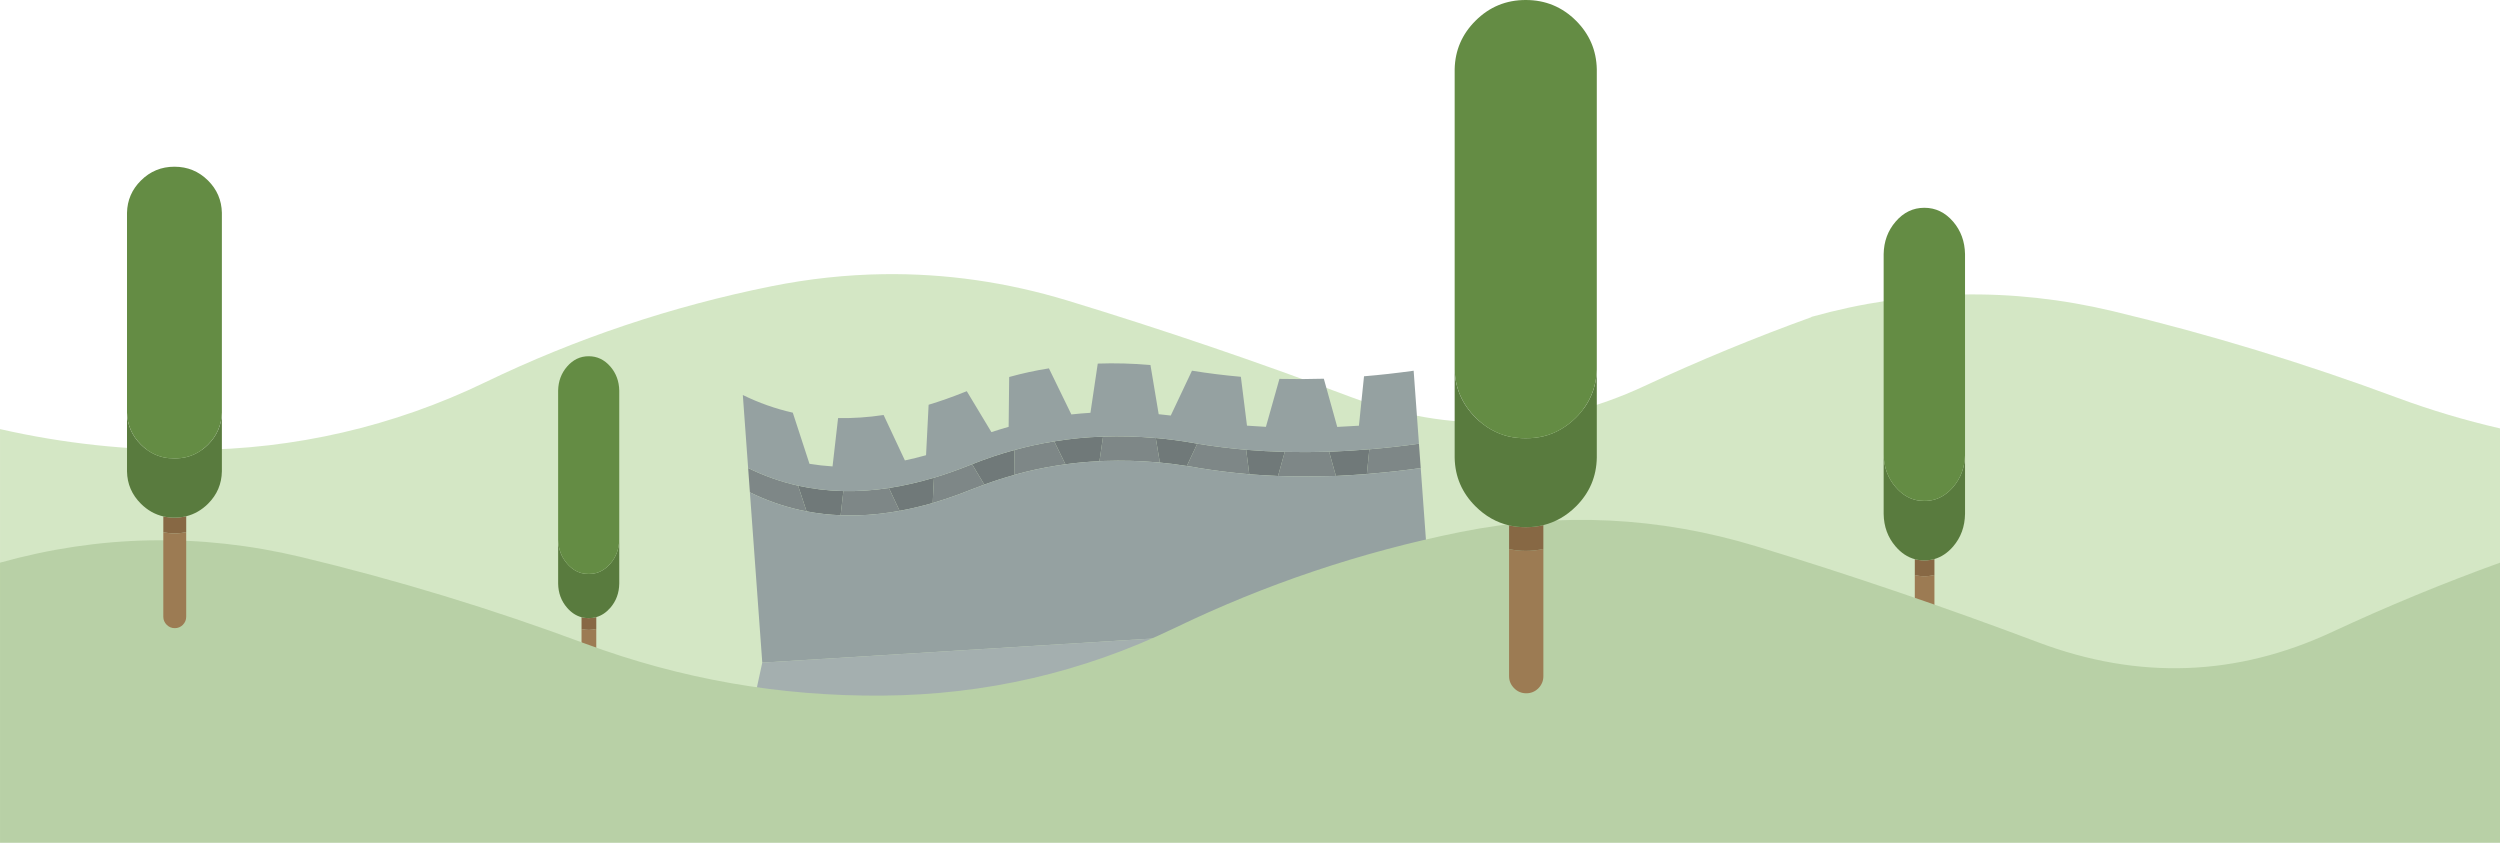
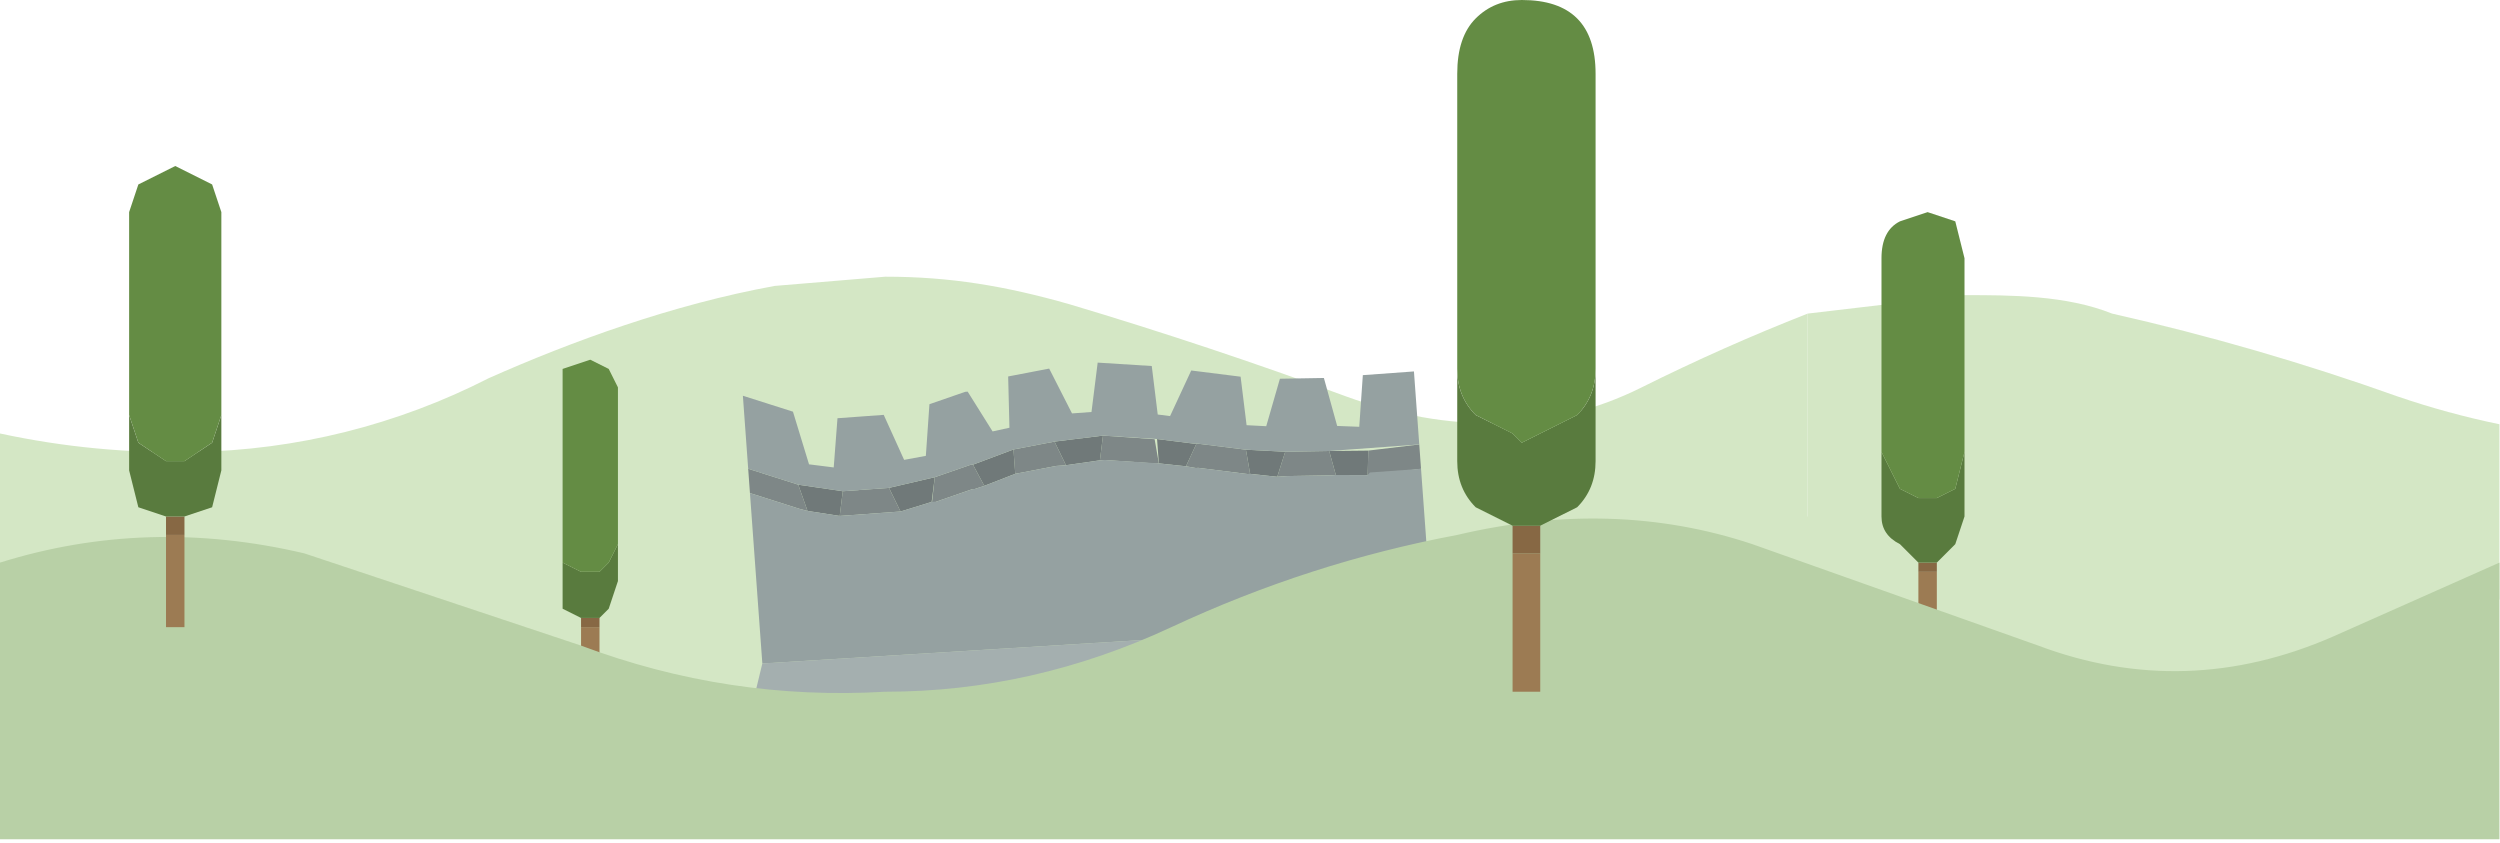
<svg xmlns="http://www.w3.org/2000/svg" width="931.247" height="313.948" viewBox="0 0 271.061 91.382">
  <g fill="#d4e7c5">
-     <path d="M212.692 31.933c-5.441.104-10.867.91-16.276 2.42v30.374h74.647V46.45a90.93 90.93 0 0 1-11.118-3.317 266.51 266.51 0 0 0-30.882-9.402c-5.473-1.302-10.929-1.902-16.37-1.798z" />
-     <path d="M95.786 29.728c-4.029.057-8.078.493-12.145 1.308-10.828 2.181-21.181 5.656-31.059 10.424a73.49 73.49 0 0 1-31.669 7.318A90.41 90.41 0 0 1 .002 46.524v18.214h196.464V34.363a220.79 220.79 0 0 0-18.182 7.497c-10.403 4.851-21.046 5.232-31.928 1.146a503.28 503.28 0 0 0-30.584-10.41c-6.609-2.008-13.271-2.964-19.986-2.868z" />
-     <path d="M35.672 55.624H268.75v24.404H35.672z" />
+     <path d="m213 32-17 2v31h75V46a91 91 0 0 1-11-3 267 267 0 0 0-31-9c-5-2-11-2-16-2z" />
+     <path d="m96 30-12 1c-11 2-22 6-31 10a73 73 0 0 1-32 8 90 90 0 0 1-21-2v18h196V34a221 221 0 0 0-18 8c-10 5-21 5-32 1a503 503 0 0 0-30-10c-7-2-13-3-20-3z" />
+     <path d="M36 56h233v24H36z" />
  </g>
  <g transform="matrix(.263887 -.019182 .019182 .263887 -147.2798 182.2942)">
-     <path fill="#a4afaf" d="M897-353.35l-7.5 25.5h294.4l-12-22.5z" />
-     <path fill="#707979" d="M953.95-420.95l3.7 9.65q6.7-.75 13.75-2.2l1.25-10.3q-9.6 2.1-18.7 2.85m-37.05-3.65l2.7 10.75q6.7 1.8 13.8 2.6l1.85-9.8q-9.5-.9-18.35-3.55m234.55 2.1q-8.4.1-16.5-.2l2.05 10.1q6.25.15 12.7.15l1.75-10.05m-50.35-3.45l.55 10.1q5.75.85 11.7 1.55l3.45-9.65q-8-.8-15.7-2m-24.75 4.85l4.95-8.8q-.85-.25-1.7-.45-7.6-1.9-15.1-3.1l.95 10.15q5.4.9 10.9 2.2m-49.55-4.3q6.95-.45 14-.25l2.2-9.95q-10.15-.4-20.1.5l3.9 9.7m-21.25 2.85l.85-10.2q-8.95 1.75-17.75 4.55l4.4 8.7q6.2-1.8 12.5-3.05z" />
-     <path fill="#7e8787" d="M933.4-411.25q.9.1 1.85.2 9.05.85 18.7.1 1.85-.15 3.7-.35l-3.7-9.65q-9.65.75-18.7-.1l-1.85 9.8M897-423.3q9.5 5.55 19.9 8.7 1.3.4 2.7.75l-2.7-10.75q-10.4-3.15-19.9-8.7v10m252.7 10.85q.85-.05 1.75-.05 10.05-.1 20.45-.8v-10q-10.4.7-20.45.8l-1.75 10.05m-32.9-11.5l-3.45 9.65q1.7.2 3.45.35 8.9.85 18.15 1.25 1 .05 2.05.1l-2.05-10.1q-9.25-.4-18.15-1.25m-35.5-5.95l-4.95 8.8q1.6.35 3.25.75.85.2 1.7.45 9.65 2.3 19.8 3.95.25.05.55.1l-.55-10.1q-10.15-1.65-19.8-3.95m-40.5 4.25q1.1 0 2.2.05 10.65.4 21.5 2.15.45.1.95.15l-.95-10.15q-10.85-1.75-21.5-2.15l-2.2 9.95m-53.15-2.25q-7.65 2.45-15 4.1l-1.25 10.3q.6-.15 1.25-.3 7.35-1.65 15-4.1.5-.15 1-.3 2.2-.7 4.4-1.3l-4.4-8.7q-.5.15-1 .3m17.9 5.35q.45-.1.85-.2 8.2-1.65 16.5-2.35 1.95-.2 3.9-.3l-3.9-9.7q-8.3.7-16.5 2.35z" />
-     <path fill="#95a1a1" d="M1006.4-422.75q-.4.1-.85.2-6.3 1.25-12.5 3.05-2.2.6-4.4 1.3-.5.15-1 .3-7.65 2.45-15 4.1-.65.15-1.25.3-7.05 1.45-13.75 2.2-1.85.2-3.7.35-9.65.75-18.7-.1-.95-.1-1.85-.2-7.1-.8-13.8-2.6-1.4-.35-2.7-.75-10.4-3.15-19.9-8.7v69.95l274.9 3v-62.95q-10.4.7-20.45.8-.9 0-1.75.05-6.45 0-12.7-.15-1.05-.05-2.05-.1-9.25-.4-18.15-1.25-1.75-.15-3.45-.35-5.95-.7-11.7-1.55-.3-.05-.55-.1-10.15-1.65-19.8-3.95-.85-.25-1.7-.45-1.65-.4-3.25-.75-5.5-1.3-10.9-2.2-.5-.05-.95-.15-10.85-1.75-21.5-2.15-1.1-.05-2.2-.05-7.05-.2-14 .25-1.95.1-3.9.3-8.3.7-16.5 2.35m24.3-22.85l-7.8-19.5q-8.3.7-16.5 2.35l-1.7 20.35q-3.6.75-7.2 1.65l-8.85-17.45q-.5.15-1 .3-7.65 2.45-15 4.1l-2.55 20.55q-4.45.9-8.8 1.5l-7.35-19.2q-9.65.75-18.7-.1l-3.7 19.6q-4.75-.65-9.35-1.75l-5.3-21.4q-10.4-3.15-19.9-8.7v30q9.5 5.55 19.9 8.7 8.85 2.65 18.35 3.55 9.05.85 18.7.1 9.1-.75 18.7-2.85 7.35-1.65 15-4.1.5-.15 1-.3 8.8-2.8 17.75-4.55 8.2-1.65 16.5-2.35 9.95-.9 20.1-.5 10.65.4 21.5 2.15 7.5 1.2 15.1 3.1.85.2 1.7.45 9.65 2.3 19.8 3.95 7.7 1.2 15.7 2 8.9.85 18.15 1.25 8.1.3 16.5.2 10.05-.1 20.45-.8v-30q-10.4.7-20.45.8l-3.55 20.05q-4.5-.05-8.9-.15l-4.05-20.1q-9.25-.4-18.15-1.25l-6.95 19.2q-3.9-.5-7.7-1.05l-1.05-20.15q-10.15-1.65-19.8-3.95l-10 17.7q-2.45-.5-4.9-.9l-1.9-20.35q-10.85-1.75-21.5-2.15l-4.45 19.9q-3.95-.05-7.85.1z" />
+     <path fill="#a4afaf" d="m897-353-8 25h295l-12-22z" />
+     <path fill="#707979" d="m954-421 4 10 13-3 2-10-19 3m-37-4 3 11 13 3 2-10-18-4m234 3-16-1 2 10 13 1 1-10m-50-4 1 10 11 2 4-10-16-2m-25 5 5-9h-1l-15-3v10l11 2m-49-4 14-1 2-10-20 1 4 10m-21 2v-10l-17 5 4 9 13-4z" />
+     <path fill="#7e8787" d="M933-411h25l-4-10h-19l-2 10m-36-12 20 8 3 1-3-11-20-8v10m253 11h1l21-1v-10l-21 1-1 10m-33-12-4 10h4l18 1h2l-2-10-18-1m-36-6-5 9 4 1h1l20 4h1l-1-10-20-4m-40 4h2l21 3h1l-1-10-21-3-2 10m-53-2-15 4-2 11 2-1 15-4h1l4-1-4-9h-1m18 5 17-2h4l-4-10-17 2z" />
+     <path fill="#95a1a1" d="m1006-423-13 4-4 1h-1l-15 4h-2l-13 3h-25l-13-3-3-1-20-8v70l275 3v-63h-21l-1 1-13-1h-2l-18-1h-4l-11-2h-1l-20-4h-1l-4-1-11-2-22-3h-2l-14 1h-4l-17 2m25-23-8-19-17 2-1 21-7 1-9-17h-1l-15 4-3 21-9 1-7-19h-19l-3 20-10-2-5-22-20-8v30l20 8 18 4h19l19-3 15-4h1l17-5 17-2 20-1 22 3 15 3h1l20 4 16 2 18 1h37v-30h-21l-3 21-9-1-4-20-18-1-7 19-8-1-1-20-20-4-10 18-5-1-1-20-22-3-4 20h-8z" />
  </g>
-   <path fill="#9c7b53" d="M63.832 68.297h-.006q-.404 0-.774-.099v6.848q0 .375.239.651.233.269.563.269.33 0 .563-.269.233-.276.233-.651v-6.854q-.387.105-.819.105z" />
-   <path fill="#876844" d="M63.053 66.923v1.275q.37.099.774.099h.006q.432 0 .819-.105V66.91q-.387.112-.819.112h-.006q-.404 0-.774-.099z" />
-   <path fill="#597b3e" d="M63.053 62.139q-.882-.237-1.564-1.025-.935-1.08-.973-2.583v4.745q.023 1.531.973 2.622.683.789 1.564 1.025.37.099.774.099h.006q.432 0 .819-.112.853-.243 1.524-1.012.944-1.091.967-2.622v-4.745q-.038 1.502-.967 2.583-.671.769-1.524 1.012-.387.105-.819.105h-.006q-.404 0-.774-.092z" />
-   <path fill="#648c44" d="M67.142 42.351q-.028-1.525-.967-2.609-.973-1.117-2.343-1.117h-.006q-1.371 0-2.338 1.117-.944 1.084-.973 2.609v16.18q.038 1.502.973 2.583.683.789 1.564 1.025.37.092.774.092h.006q.432 0 .819-.105.853-.243 1.524-1.012.929-1.08.967-2.583z" />
-   <path fill="#9c7b53" d="M208.649 62.478h-.008q-.538 0-1.03-.133v9.22q0 .504.318.876.311.363.75.363.439 0 .75-.363.311-.372.311-.876v-9.229q-.515.142-1.091.142z" />
-   <path fill="#876844" d="M207.612 60.629v1.717q.492.133 1.03.133h.008q.576 0 1.091-.142v-1.725q-.515.15-1.091.15h-.008q-.538 0-1.03-.133z" />
-   <path fill="#597b3e" d="M207.612 54.188q-1.174-.319-2.083-1.38-1.245-1.455-1.295-3.477v6.388q.03 2.062 1.295 3.53.909 1.062 2.083 1.38.492.133 1.03.133h.008q.576 0 1.091-.15 1.136-.327 2.03-1.363 1.257-1.469 1.287-3.53V49.33q-.05 2.023-1.287 3.477-.894 1.035-2.03 1.363-.515.142-1.091.142h-.008q-.538 0-1.03-.124z" />
-   <path fill="#648c44" d="M213.057 27.546q-.038-2.053-1.287-3.513-1.295-1.504-3.12-1.504h-.008q-1.825 0-3.113 1.504-1.257 1.46-1.295 3.513V49.33q.05 2.023 1.295 3.477.909 1.062 2.083 1.38.492.124 1.03.124h.008q.576 0 1.091-.142 1.136-.327 2.03-1.363 1.238-1.455 1.287-3.477z" />
-   <path fill="#b8d0a6" d="M252.898 68.504q-15.587 7.276-31.892 1.146-15.126-5.702-30.55-10.41-15.844-4.818-32.095-1.56-16.224 3.272-31.024 10.424-14.95 7.193-31.634 7.317-16.671.138-32.244-5.633-15.126-5.633-30.848-9.402-16.4-3.907-32.61.621v30.374h271.06V61.007q-9.244 3.341-18.162 7.497z" />
-   <path fill="#9c7b53" d="M165.433 59.73h-.013q-.939 0-1.799-.198v13.785q0 .754.556 1.31.542.542 1.31.542.767 0 1.31-.542.542-.556.542-1.31V59.518q-.9.212-1.905.212z" />
-   <path fill="#876844" d="M163.621 56.965v2.566q.86.198 1.799.198h.013q1.005 0 1.905-.212v-2.58q-.9.225-1.905.225h-.013q-.939 0-1.799-.198z" />
-   <path fill="#597b3e" d="M163.621 47.334q-2.051-.476-3.638-2.064-2.175-2.175-2.262-5.199v9.551q.053 3.082 2.262 5.278 1.587 1.587 3.638 2.064.86.198 1.799.198h.013q1.005 0 1.905-.225 1.984-.489 3.545-2.037 2.196-2.196 2.249-5.278v-9.551q-.087 3.024-2.249 5.199-1.561 1.548-3.545 2.037-.9.212-1.905.212h-.013q-.939 0-1.799-.185z" />
-   <path fill="#648c44" d="M173.132 7.501q-.066-3.069-2.249-5.252Q168.621 0 165.433 0h-.013q-3.188 0-5.437 2.249-2.196 2.183-2.262 5.252v32.57q.087 3.024 2.262 5.199 1.587 1.587 3.638 2.064.86.185 1.799.185h.013q1.005 0 1.905-.212 1.984-.489 3.545-2.037 2.162-2.175 2.249-5.199z" />
-   <path fill="#9c7b53" d="M18.917 57.832h-.009q-.627 0-1.201-.132v9.175q0 .502.371.872.362.361.874.361.512 0 .874-.361.362-.37.362-.872v-9.184q-.6.141-1.272.141z" />
-   <path fill="#876844" d="M17.708 55.992V57.7q.574.132 1.201.132h.009q.671 0 1.272-.141v-1.717q-.6.15-1.272.15h-.009q-.627 0-1.201-.132z" />
-   <path fill="#597b3e" d="M17.708 49.582q-1.369-.317-2.428-1.374-1.452-1.448-1.51-3.46v6.357q.035 2.052 1.51 3.513 1.06 1.057 2.428 1.374.574.132 1.201.132h.009q.671 0 1.272-.15 1.325-.326 2.366-1.356 1.466-1.462 1.501-3.513v-6.357q-.058 2.013-1.501 3.46-1.042 1.03-2.366 1.356-.6.141-1.272.141h-.009q-.627 0-1.201-.123z" />
-   <path fill="#648c44" d="M24.057 23.069q-.044-2.043-1.501-3.496-1.51-1.497-3.638-1.497h-.009q-2.128 0-3.629 1.497-1.466 1.453-1.51 3.496v21.679q.058 2.013 1.51 3.46 1.06 1.057 2.428 1.374.574.123 1.201.123h.009q.671 0 1.272-.141 1.325-.326 2.366-1.356 1.443-1.448 1.501-3.46z" />
+   <path fill="#9c7b53" d="M64 68h-1v8h1l1-1v-7h-1z" />
+   <path fill="#876844" d="M63 67v1h2v-1h-2z" />
+   <path fill="#597b3e" d="m63 62-2-1v-2 7l2 1h2l1-1 1-3v-4l-1 2-1 1h-2z" />
+   <path fill="#648c44" d="m67 42-1-2-2-1-3 1v21l2 1h2l1-1 1-2z" />
+   <path fill="#9c7b53" d="M209 62h-1v10l1 1v-1h1V62h-1z" />
+   <path fill="#876844" d="M208 61v1h2v-1h-2z" />
+   <path fill="#597b3e" d="m208 54-2-1-2-4v7q0 2 2 3l2 2h2l2-2 1-3v-7l-1 4-2 1h-2z" />
+   <path fill="#648c44" d="m213 28-1-4-3-1-3 1q-2 1-2 4v21l2 4 2 1h2l2-1 1-4z" />
+   <path fill="#b8d0a6" d="M253 69q-16 7-32 1l-31-11q-15-5-32-1-16 3-31 10t-31 7q-17 1-33-5L33 60q-17-4-33 1v30h271V61l-18 8z" />
+   <path fill="#9c7b53" d="M165 60h-1v15h3V60h-2z" />
+   <path fill="#876844" d="M164 57v3h3v-3h-3z" />
+   <path fill="#597b3e" d="m164 47-4-2q-2-2-2-5v10q0 3 2 5l4 2h3l4-2q2-2 2-5V40q0 3-2 5l-4 2-2 1-1-1z" />
+   <path fill="#648c44" d="M173 8q0-4-2-6t-6-2q-3 0-5 2t-2 6v32q0 3 2 5l4 2 1 1 2-1 4-2q2-2 2-5z" />
+   <path fill="#9c7b53" d="M19 58h-1v10h2V58h-1z" />
+   <path fill="#876844" d="M18 56v2h2v-2h-2z" />
+   <path fill="#597b3e" d="m18 50-3-2-1-3v6l1 4 3 1h2l3-1 1-4v-6l-1 3-3 2h-2z" />
+   <path fill="#648c44" d="m24 23-1-3-4-2-4 2-1 3v22l1 3 3 2h2l3-2 1-3z" />
</svg>
